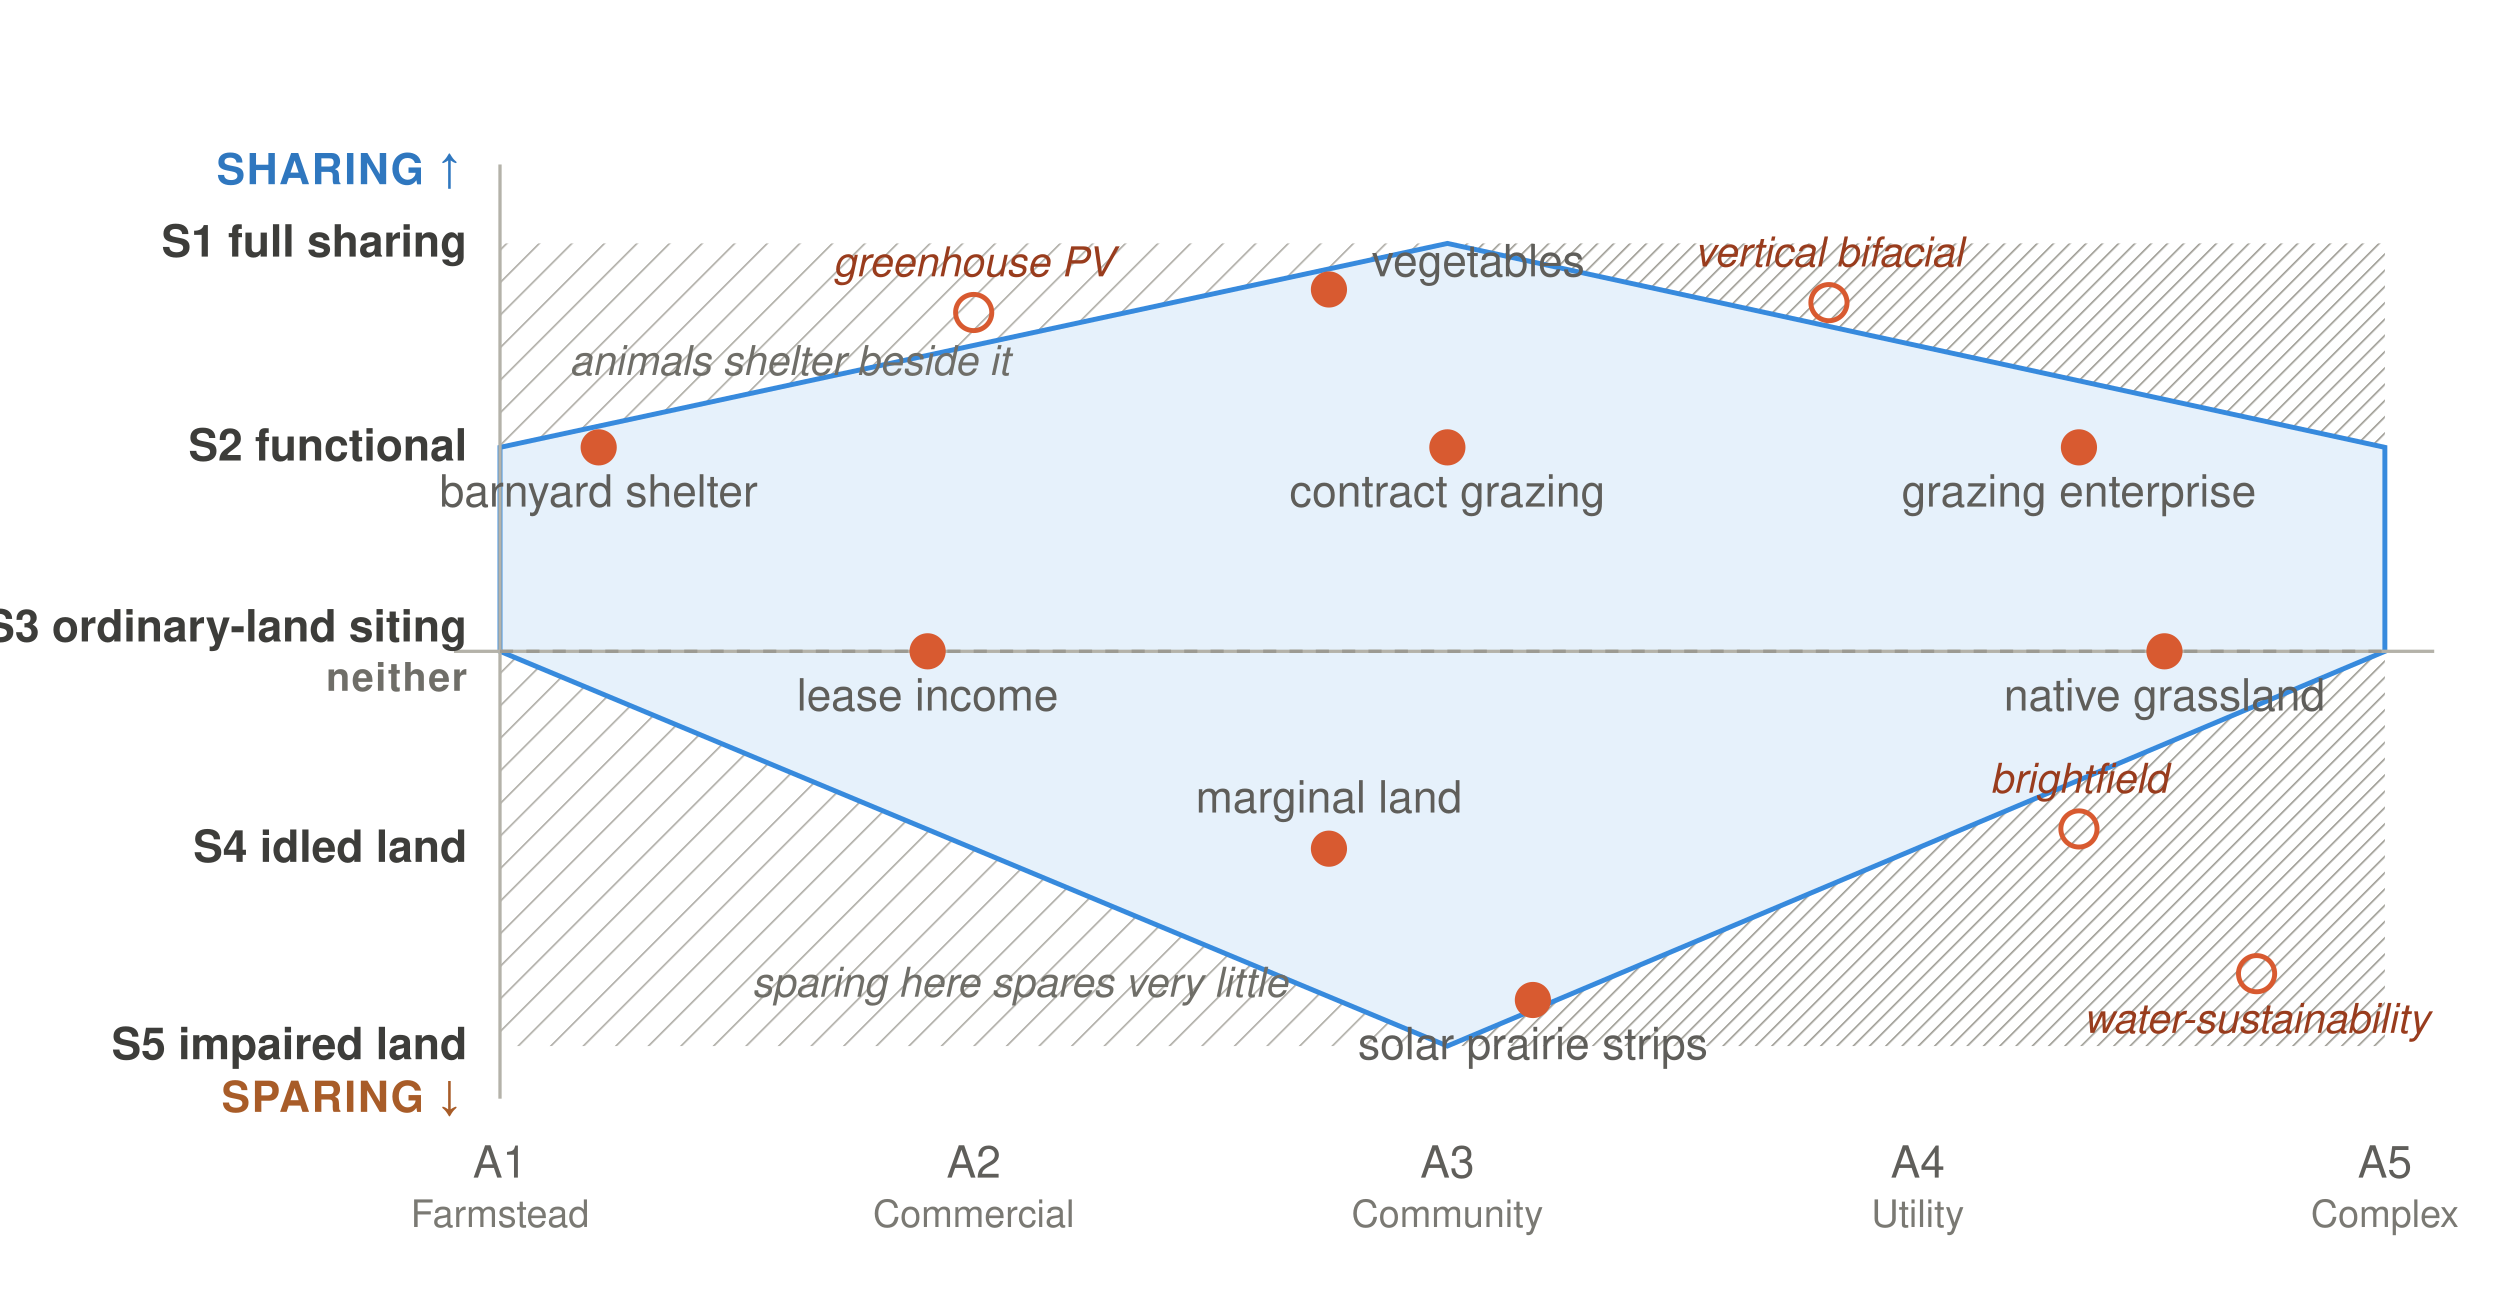
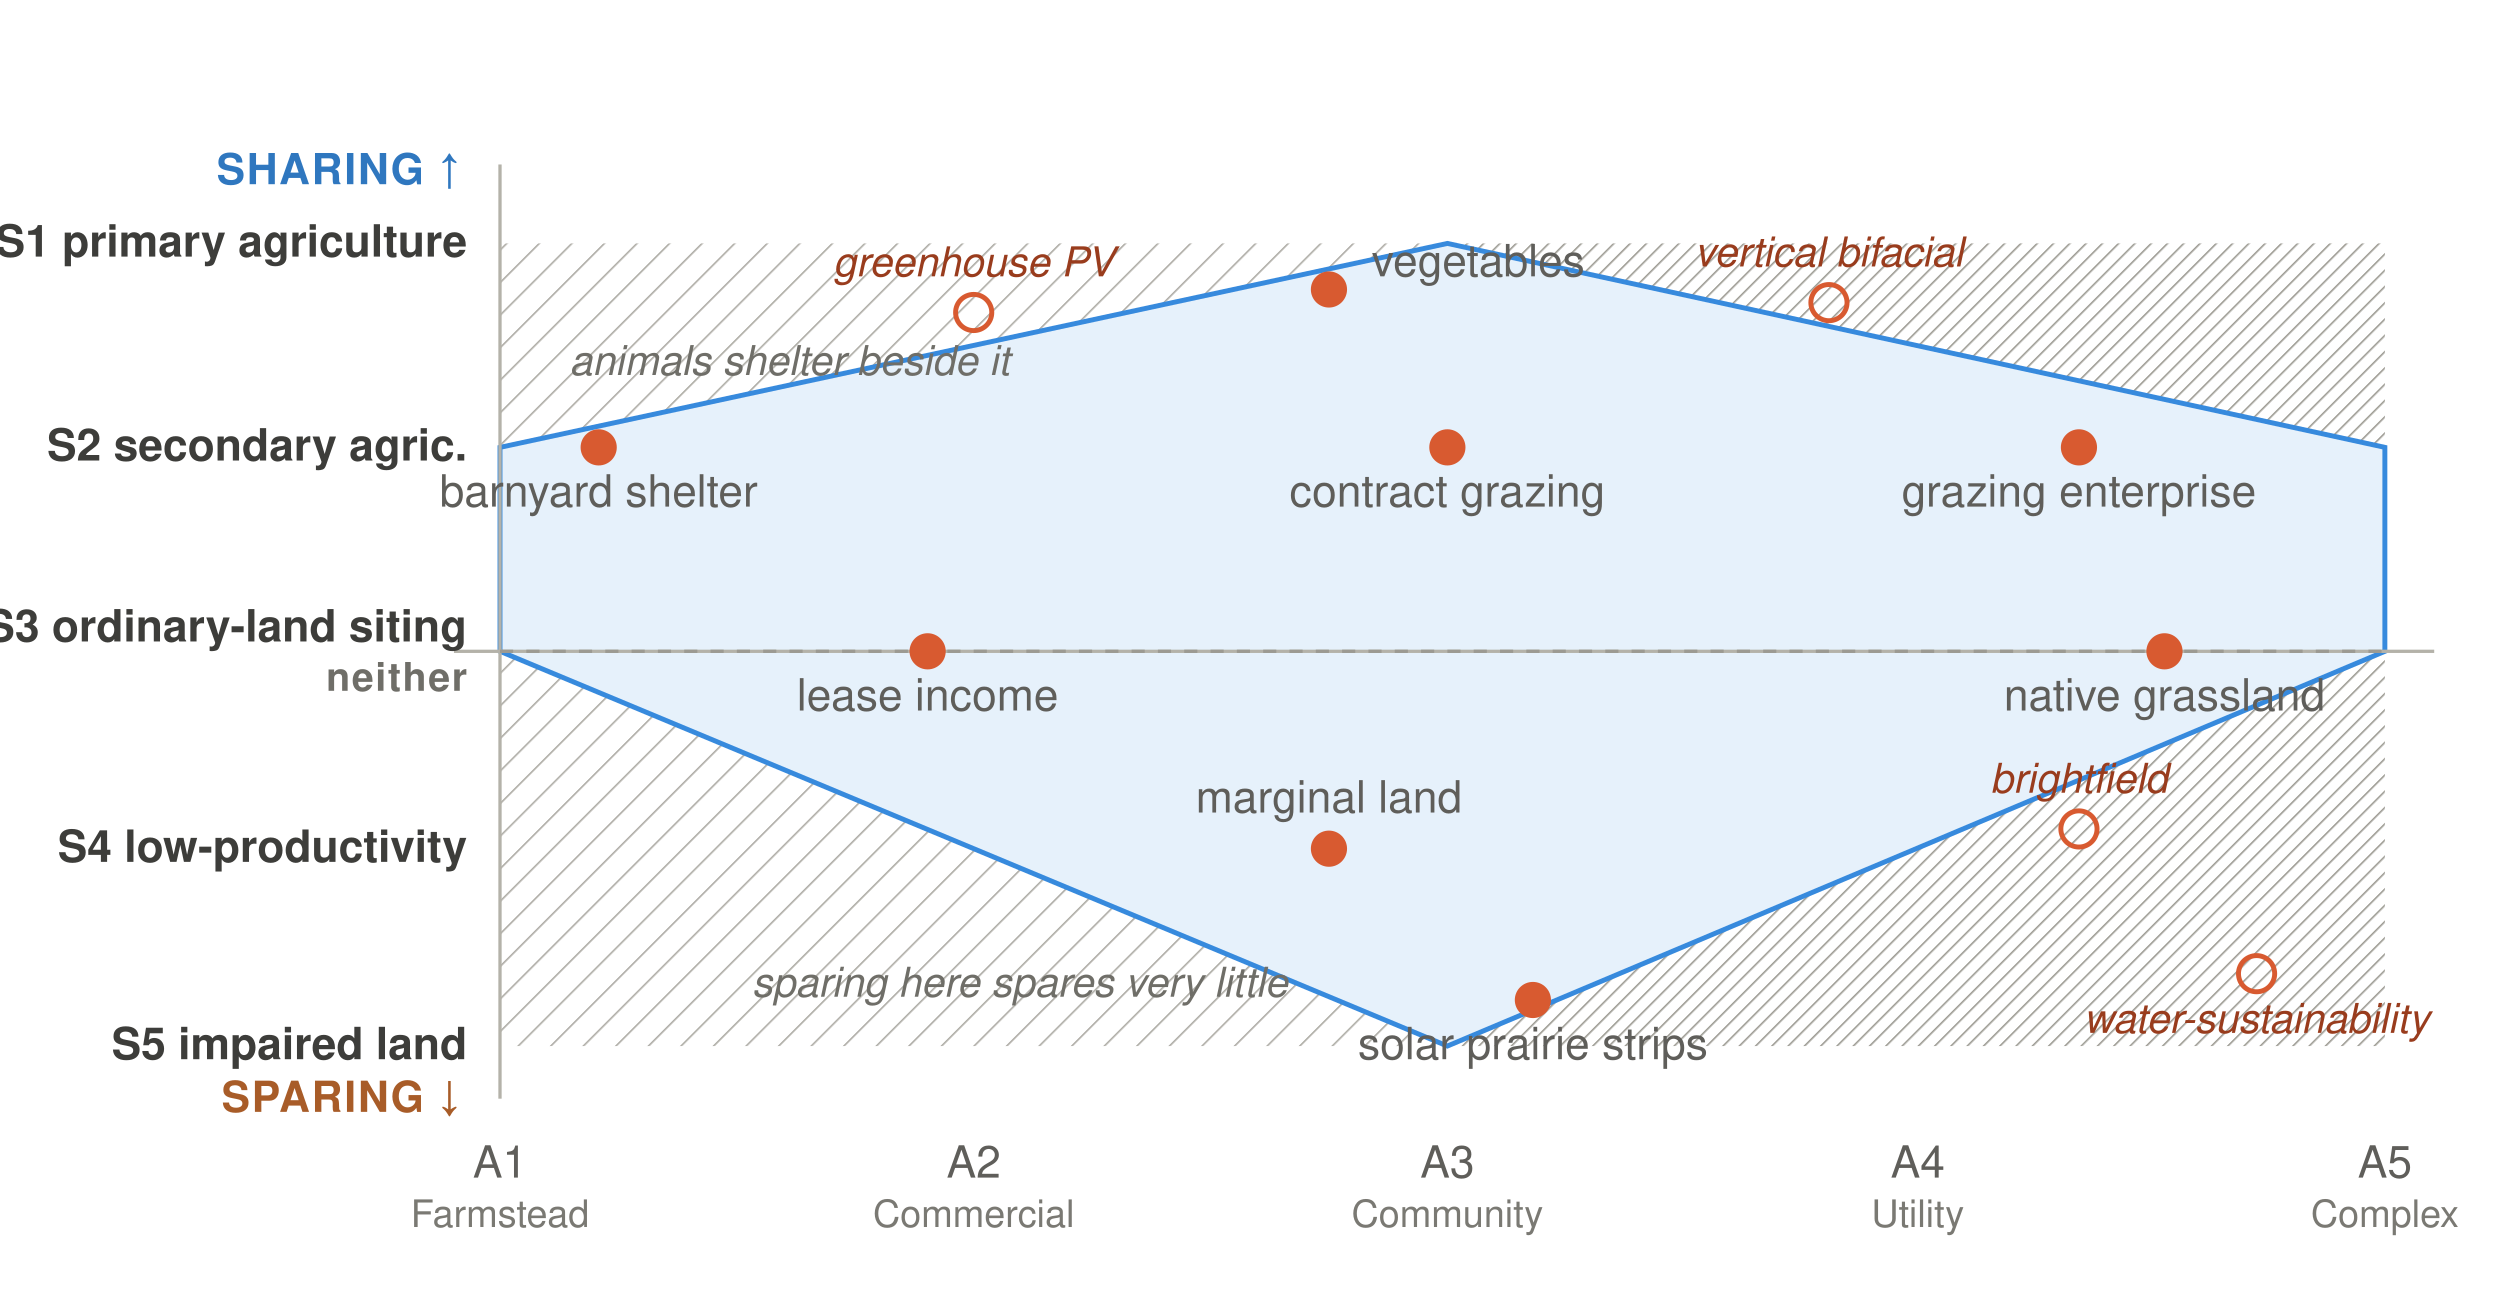
<svg xmlns="http://www.w3.org/2000/svg" width="760" height="392" viewBox="0 0 760 392" role="img">
  <defs>
    <pattern id="hatchL" width="7" height="7" patternTransform="rotate(45)" patternUnits="userSpaceOnUse">
      <line x1="0" y1="0" x2="0" y2="7" stroke="#8f8d84" stroke-width="1" />
    </pattern>
    <pattern id="hatchD" width="3.5" height="3.5" patternTransform="rotate(45)" patternUnits="userSpaceOnUse">
      <line x1="0" y1="0" x2="0" y2="3.5" stroke="#8f8d84" stroke-width="1" />
    </pattern>
  </defs>
  <style>
text{font-family:ui-sans-serif,system-ui,-apple-system,"Segoe UI",Helvetica,Arial,sans-serif}
.ts{font-size:13.5px;fill:#5f5e5a}.rl{font-size:13.5px;font-weight:600;fill:#3d3d3a}
.an{font-size:11.5px;fill:#7a7973}
.ex{font-size:12.5px;font-style:italic;fill:#993C1D}.gy{font-size:12.5px;font-style:italic;fill:#6f6e68}
.dir{font-size:13px;font-weight:700;letter-spacing:.04em;fill:#2f77bf}
.dir2{font-size:13px;font-weight:700;letter-spacing:.04em;fill:#a85c28}
.ctr{font-size:12px;font-weight:600;letter-spacing:.04em;fill:#6f6e68}
.ax{stroke:#b4b2a9;stroke-width:1}.cen{stroke:#9c9a92;stroke-width:1;stroke-dasharray:4 4}
</style>
  <polygon points="440,74 725,74 725,136" fill="url(#hatchD)" opacity="0.85" />
  <polygon points="440,318 725,318 725,198" fill="url(#hatchD)" opacity="0.85" />
  <polygon points="152,74 440,74 152,136" fill="url(#hatchL)" opacity="0.7" />
  <polygon points="152,318 440,318 152,198" fill="url(#hatchL)" opacity="0.7" />
  <polygon points="152,136 440,74 725,136 725,198 440,318 152,198" fill="#E6F1FB" stroke="#378ADD" stroke-width="1.5" />
  <line class="ax" x1="152" y1="50" x2="152" y2="334" />
  <line class="ax" x1="138" y1="198" x2="740" y2="198" />
  <line class="cen" x1="152" y1="198" x2="725" y2="198" />
  <text class="dir" x="140" y="56" text-anchor="end">SHARING ↑</text>
  <text class="dir2" x="140" y="338" text-anchor="end">SPARING ↓</text>
-   <text class="rl" x="142" y="78" text-anchor="end">S1 full sharing</text>
-   <text class="rl" x="142" y="140" text-anchor="end">S2 functional</text>
+   <text class="rl" x="142" y="78" text-anchor="end">S1 primary agriculture</text>
+   <text class="rl" x="142" y="140" text-anchor="end">S2 secondary agric.</text>
  <text class="rl" x="142" y="195" text-anchor="end">S3 ordinary-land siting</text>
  <text class="ctr" x="142" y="210" text-anchor="end">neither</text>
-   <text class="rl" x="142" y="262" text-anchor="end">S4 idled land</text>
+   <text class="rl" x="142" y="262" text-anchor="end">S4 low-productivity</text>
  <text class="rl" x="142" y="322" text-anchor="end">S5 impaired land</text>
  <text class="ts" x="152" y="358" text-anchor="middle">A1</text>
  <text class="an" x="152" y="373" text-anchor="middle">Farmstead</text>
  <text class="ts" x="296" y="358" text-anchor="middle">A2</text>
  <text class="an" x="296" y="373" text-anchor="middle">Commercial</text>
  <text class="ts" x="440" y="358" text-anchor="middle">A3</text>
  <text class="an" x="440" y="373" text-anchor="middle">Community</text>
  <text class="ts" x="583" y="358" text-anchor="middle">A4</text>
  <text class="an" x="583" y="373" text-anchor="middle">Utility</text>
  <text class="ts" x="725" y="358" text-anchor="middle">A5</text>
  <text class="an" x="725" y="373" text-anchor="middle">Complex</text>
  <text class="gy" x="240" y="114" text-anchor="middle">animals shelter beside it</text>
  <text class="gy" x="310" y="303" text-anchor="middle">sparing here spares very little</text>
  <circle cx="182" cy="136" r="5.5" fill="#D85A30" />
  <text class="ts" x="182" y="154" text-anchor="middle" fill="#993C1D">barnyard shelter</text>
  <circle cx="440" cy="136" r="5.5" fill="#D85A30" />
  <text class="ts" x="440" y="154" text-anchor="middle" fill="#993C1D">contract grazing</text>
  <circle cx="632" cy="136" r="5.5" fill="#D85A30" />
  <text class="ts" x="632" y="154" text-anchor="middle" fill="#993C1D">grazing enterprise</text>
  <circle cx="404" cy="88" r="5.5" fill="#D85A30" />
  <text class="ts" x="417" y="84" text-anchor="start" fill="#993C1D">vegetables</text>
  <circle cx="282" cy="198" r="5.5" fill="#D85A30" />
  <text class="ts" x="282" y="216" text-anchor="middle" fill="#993C1D">lease income</text>
  <circle cx="658" cy="198" r="5.5" fill="#D85A30" />
  <text class="ts" x="658" y="216" text-anchor="middle" fill="#993C1D">native grassland</text>
  <circle cx="404" cy="258" r="5.5" fill="#D85A30" />
  <text class="ts" x="404" y="247" text-anchor="middle" fill="#993C1D">marginal land</text>
  <circle cx="466" cy="304" r="5.5" fill="#D85A30" />
  <text class="ts" x="466" y="322" text-anchor="middle" fill="#993C1D">solar prairie strips</text>
  <circle cx="296" cy="95" r="5.5" fill="none" stroke="#D85A30" stroke-width="1.5" />
  <text class="ex" x="296" y="84" text-anchor="middle">greenhouse PV</text>
  <circle cx="556" cy="92" r="5.5" fill="none" stroke="#D85A30" stroke-width="1.5" />
  <text class="ex" x="556" y="81" text-anchor="middle">vertical bifacial</text>
  <circle cx="632" cy="252" r="5.5" fill="none" stroke="#D85A30" stroke-width="1.5" />
  <text class="ex" x="632" y="241" text-anchor="middle">brightfield</text>
  <circle cx="686" cy="296" r="5.5" fill="none" stroke="#D85A30" stroke-width="1.5" />
  <text class="ex" x="686" y="314" text-anchor="middle">water-sustainability</text>
</svg>
